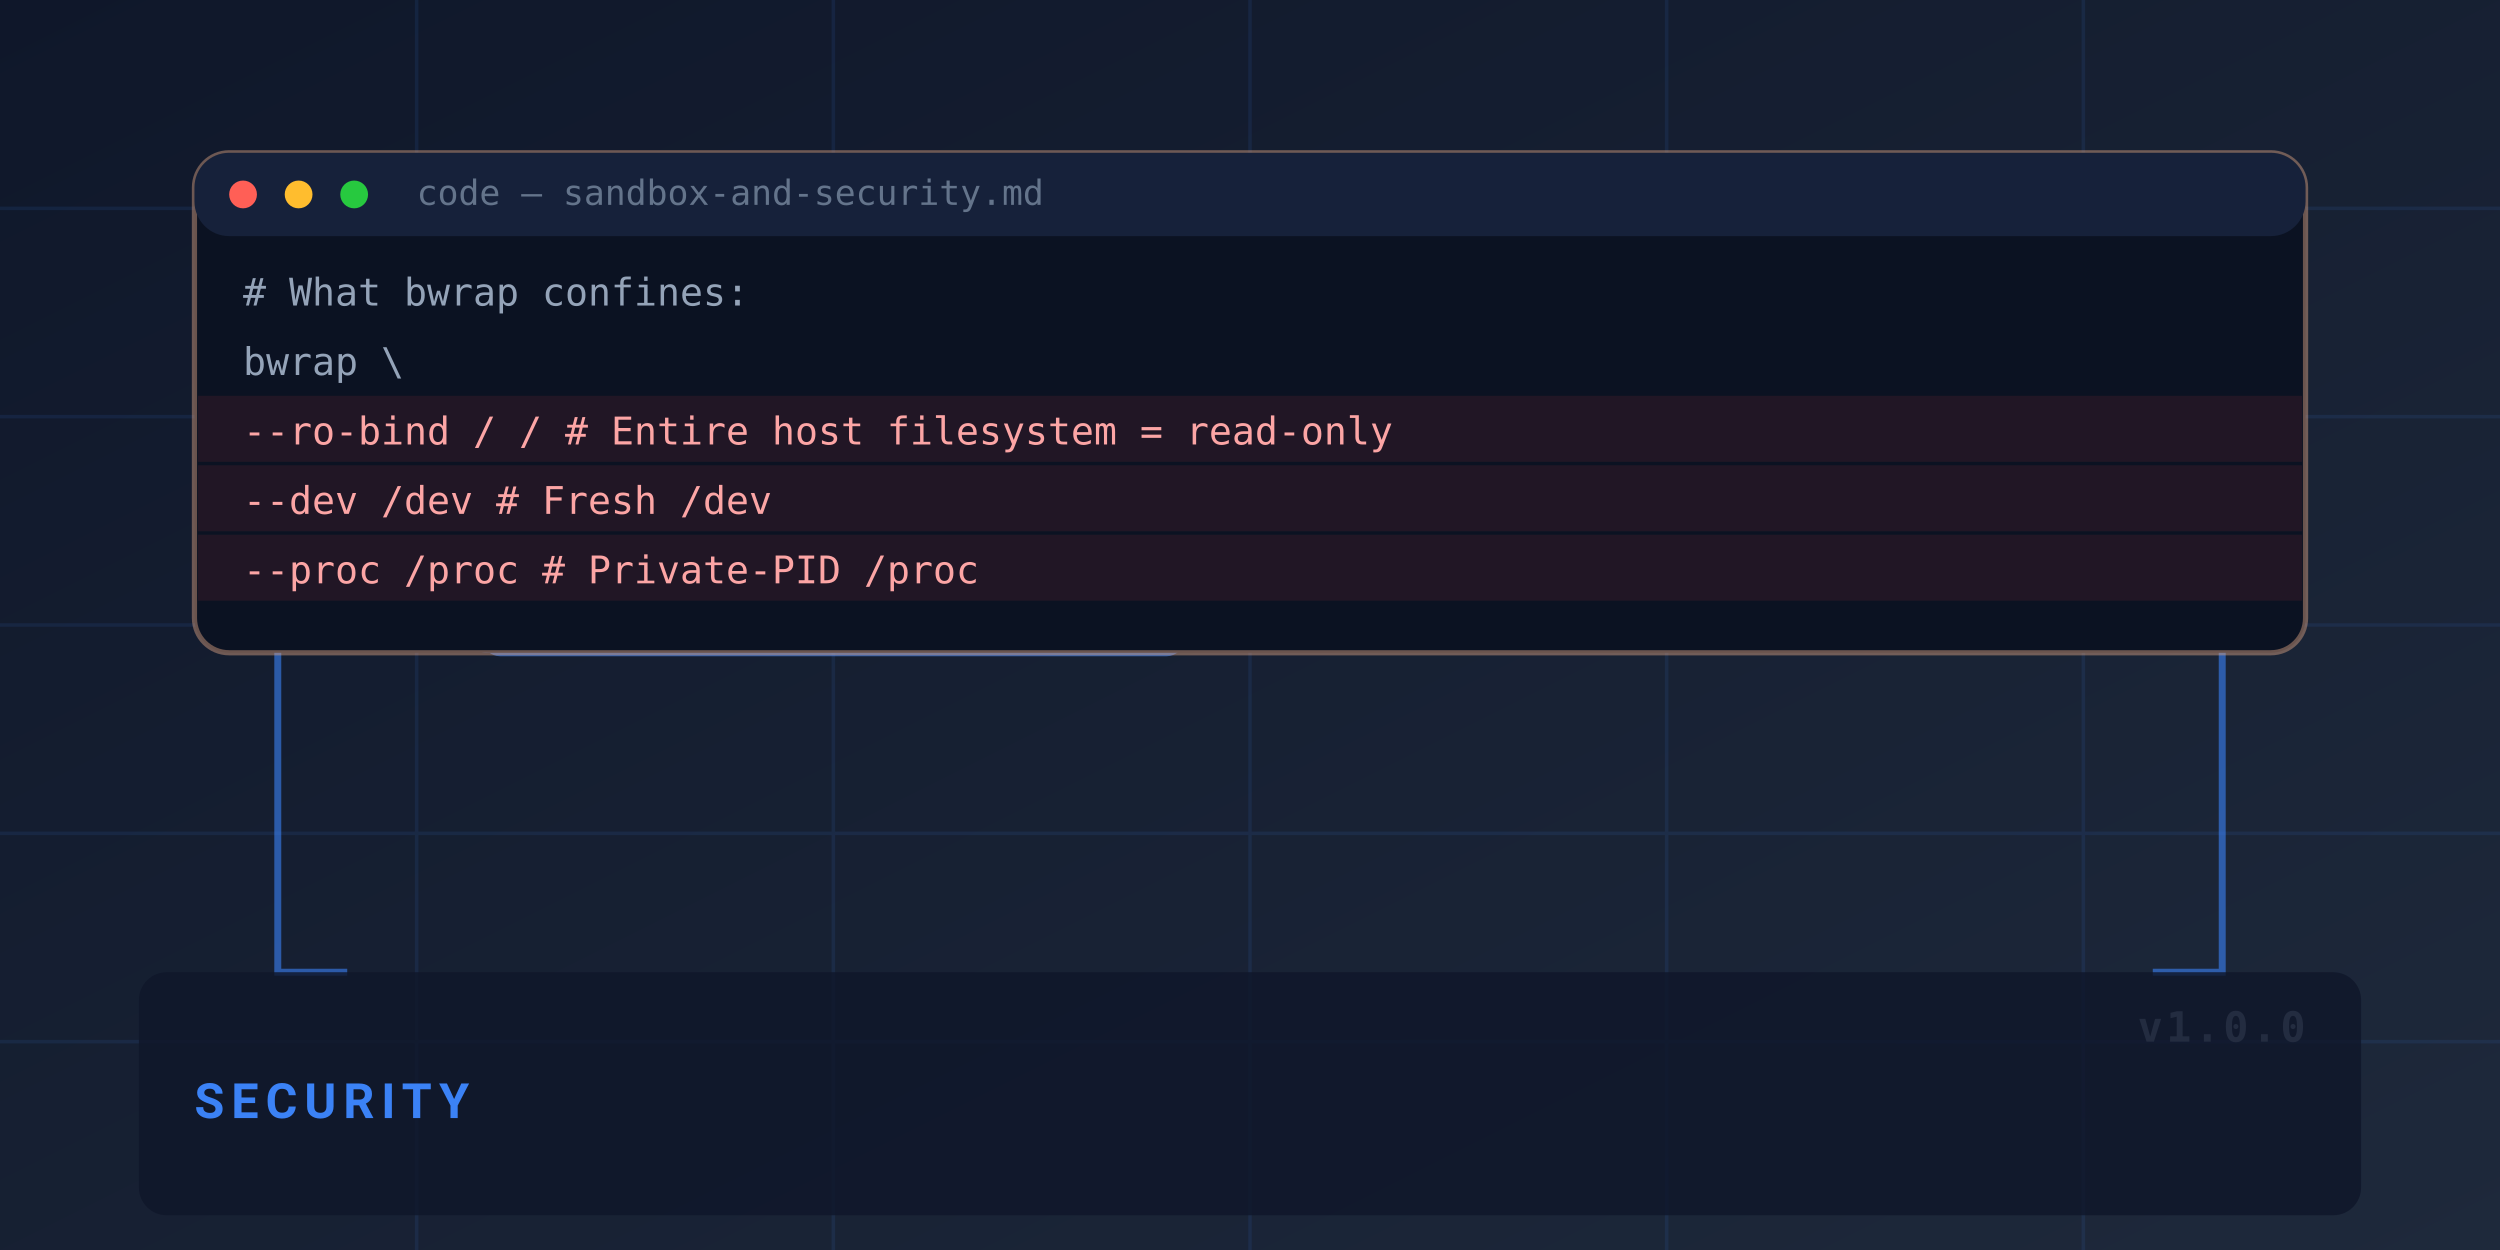
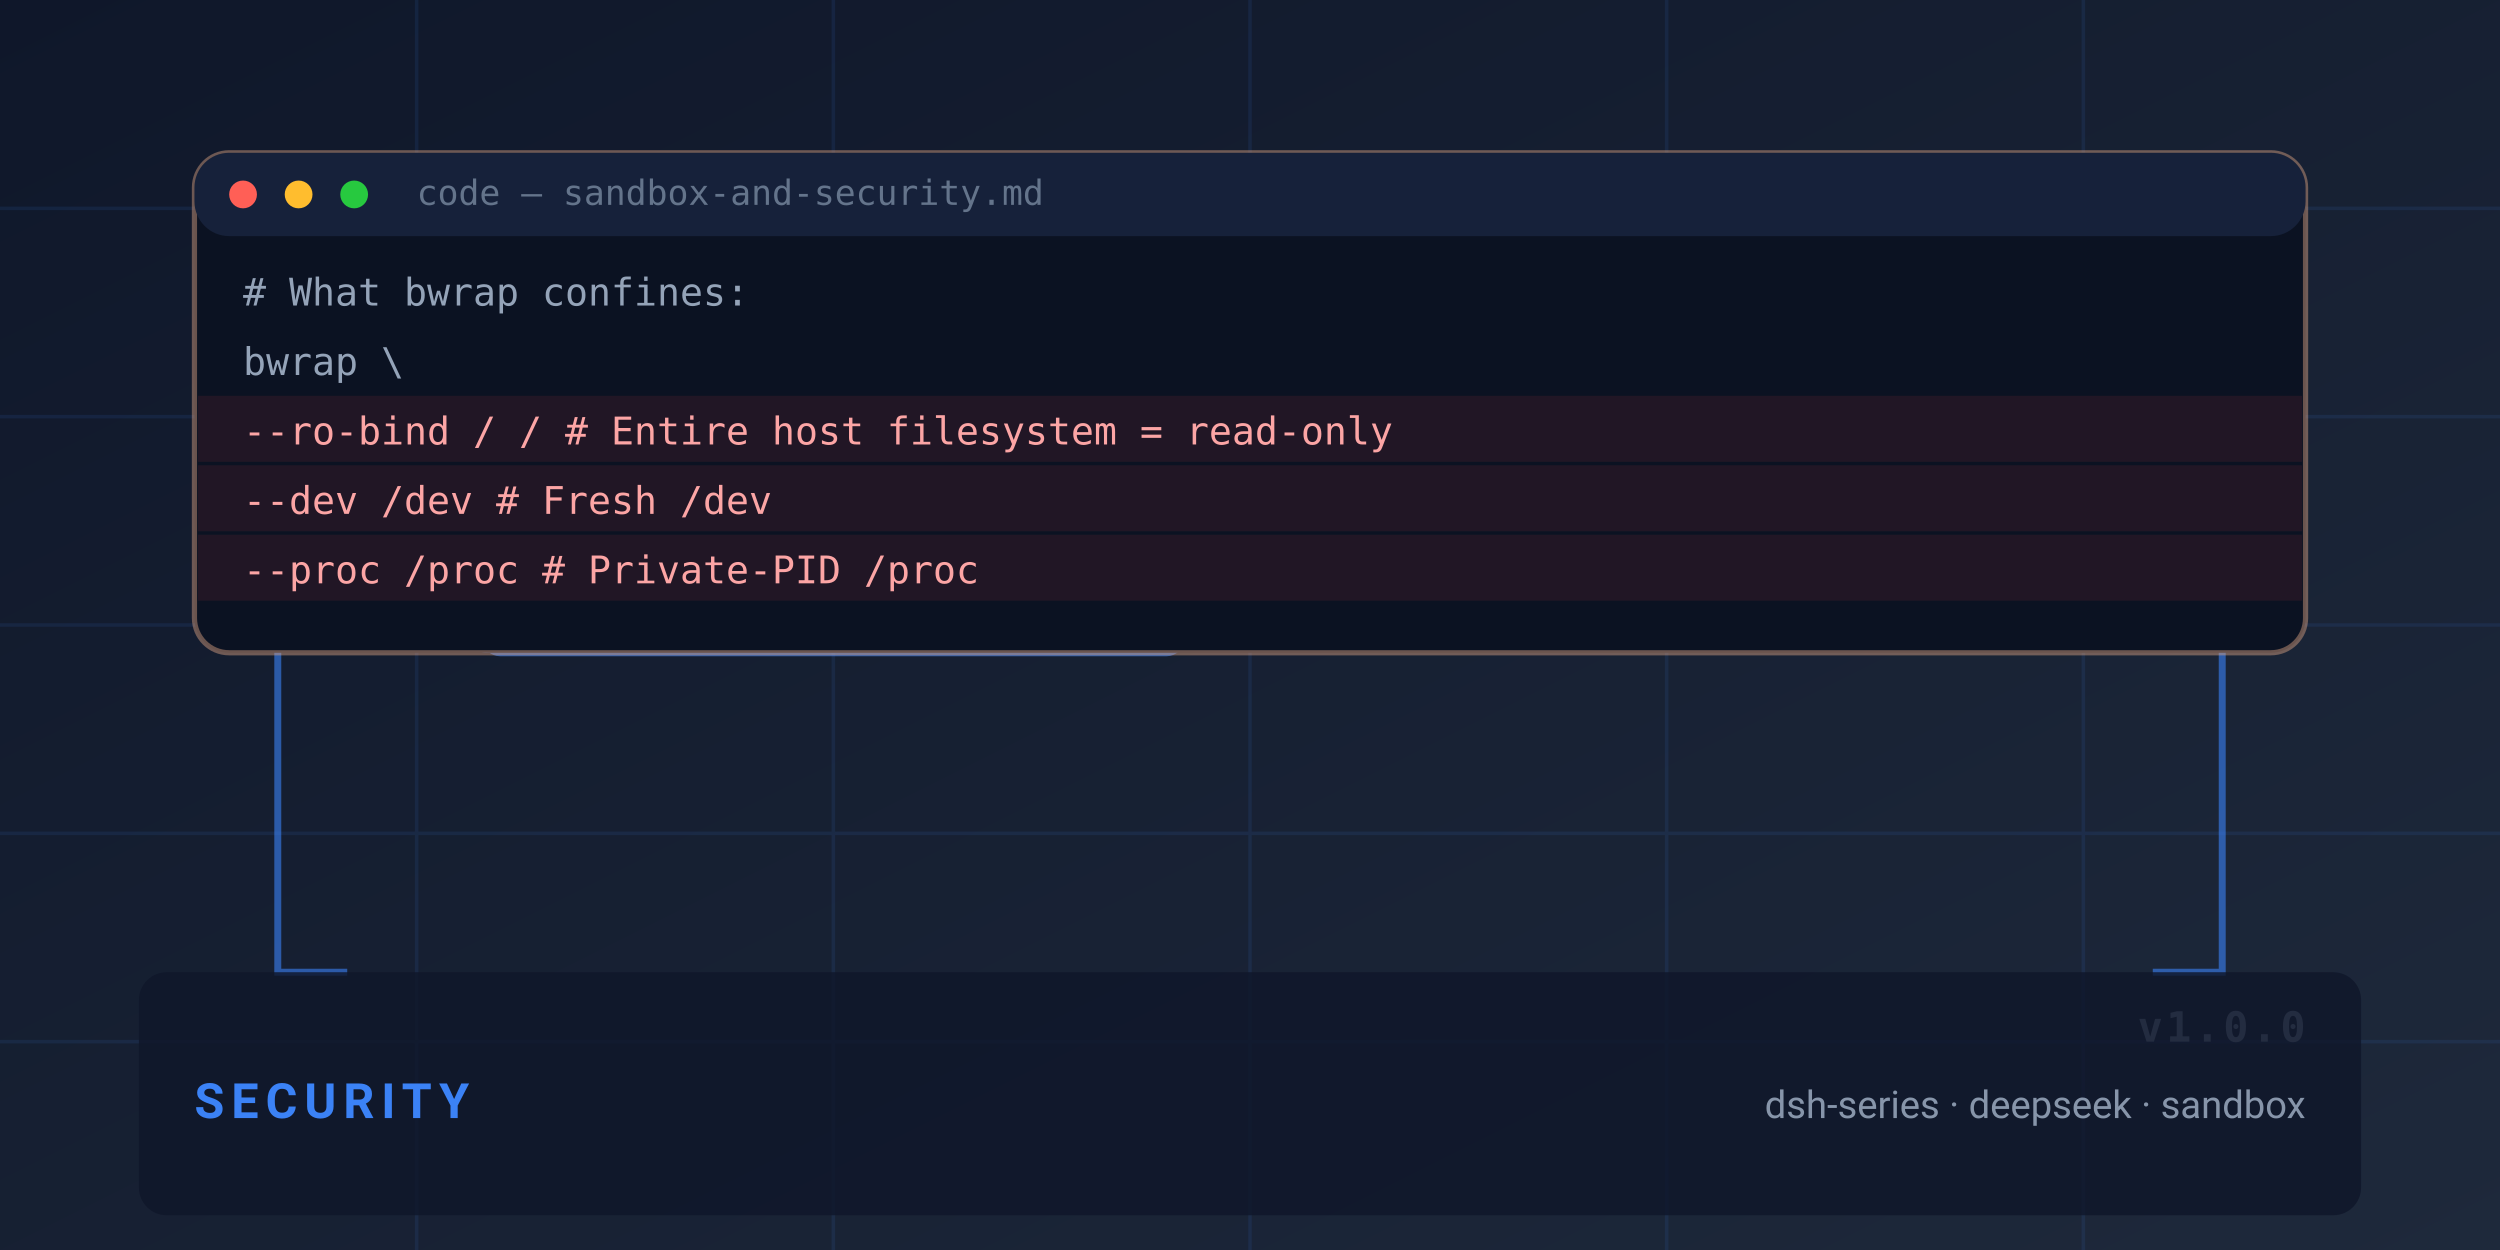
<svg xmlns="http://www.w3.org/2000/svg" viewBox="0 0 720 360" width="720" height="360">
  <defs>
    <linearGradient id="bg" x1="0%" y1="0%" x2="100%" y2="100%">
      <stop offset="0%" style="stop-color:#0f172a" />
      <stop offset="100%" style="stop-color:#1e293b" />
    </linearGradient>
  </defs>
  <rect width="720" height="360" fill="url(#bg)" />
  <g opacity="0.1" stroke="#3b82f6" stroke-width="1">
    <line x1="0" y1="60" x2="720" y2="60" />
    <line x1="0" y1="120" x2="720" y2="120" />
    <line x1="0" y1="180" x2="720" y2="180" />
    <line x1="0" y1="240" x2="720" y2="240" />
    <line x1="0" y1="300" x2="720" y2="300" />
    <line x1="120" y1="0" x2="120" y2="360" />
    <line x1="240" y1="0" x2="240" y2="360" />
    <line x1="360" y1="0" x2="360" y2="360" />
    <line x1="480" y1="0" x2="480" y2="360" />
    <line x1="600" y1="0" x2="600" y2="360" />
  </g>
  <g fill="none" stroke="#3b82f6" stroke-width="2" opacity="0.6">
    <path d="M100,80 L80,80 L80,280 L100,280" />
    <path d="M620,80 L640,80 L640,280 L620,280" />
    <rect x="140" y="100" width="180" height="8" rx="4" />
    <rect x="160" y="120" width="140" height="8" rx="4" />
    <rect x="180" y="140" width="120" height="8" rx="4" />
    <rect x="160" y="160" width="160" height="8" rx="4" />
    <rect x="140" y="180" width="200" height="8" rx="4" />
  </g>
  <g fill="#3b82f6">
    <circle cx="140" cy="104" r="4" />
    <circle cx="160" cy="124" r="4" />
    <circle cx="180" cy="144" r="4" />
    <circle cx="160" cy="164" r="4" />
    <circle cx="140" cy="184" r="4" />
  </g>
  <g>
    <rect x="56" y="44" width="608" height="144" rx="10" fill="#0b1222" stroke="#DEA584" stroke-opacity="0.45" stroke-width="1.5" />
    <rect x="56" y="44" width="608" height="24" rx="10" fill="#16213a" />
    <circle cx="70" cy="56" r="4" fill="#ff5f56" />
    <circle cx="86" cy="56" r="4" fill="#ffbd2e" />
    <circle cx="102" cy="56" r="4" fill="#27c93f" />
    <text x="120" y="59" font-family="monospace" font-size="10" fill="#64748b">code — sandbox-and-security.md</text>
    <text x="70" y="88" font-family="monospace" font-size="11" fill="#94a3b8"># What bwrap confines:</text>
    <text x="70" y="108" font-family="monospace" font-size="11" fill="#94a3b8">bwrap \</text>
    <rect x="57" y="114" width="606" height="19" fill="#ef4444" fill-opacity="0.10" />
    <text x="70" y="128" font-family="monospace" font-size="11" fill="#fca5a5">--ro-bind / /           # Entire host filesystem = read-only</text>
    <rect x="57" y="134" width="606" height="19" fill="#ef4444" fill-opacity="0.10" />
    <text x="70" y="148" font-family="monospace" font-size="11" fill="#fca5a5">--dev /dev              # Fresh /dev</text>
    <rect x="57" y="154" width="606" height="19" fill="#ef4444" fill-opacity="0.10" />
    <text x="70" y="168" font-family="monospace" font-size="11" fill="#fca5a5">--proc /proc            # Private-PID /proc</text>
  </g>
  <text x="664" y="300" text-anchor="end" font-family="monospace" font-size="12" font-weight="bold" letter-spacing="1" fill="#94a3b8" opacity="0.85">v1.0.0</text>
  <rect x="40" y="280" width="640" height="70" rx="8" fill="#0f172a" fill-opacity="0.82" />
  <text x="56" y="322" font-family="Segoe UI, Roboto, sans-serif" font-size="14" font-weight="bold" letter-spacing="2" fill="#3b82f6">SECURITY</text>
+   <text x="664" y="322" text-anchor="end" font-family="Segoe UI, Roboto, sans-serif" font-size="11" fill="#94a3b8" opacity="0.9">dsh-series · deepseek · sandbox</text>
</svg>
